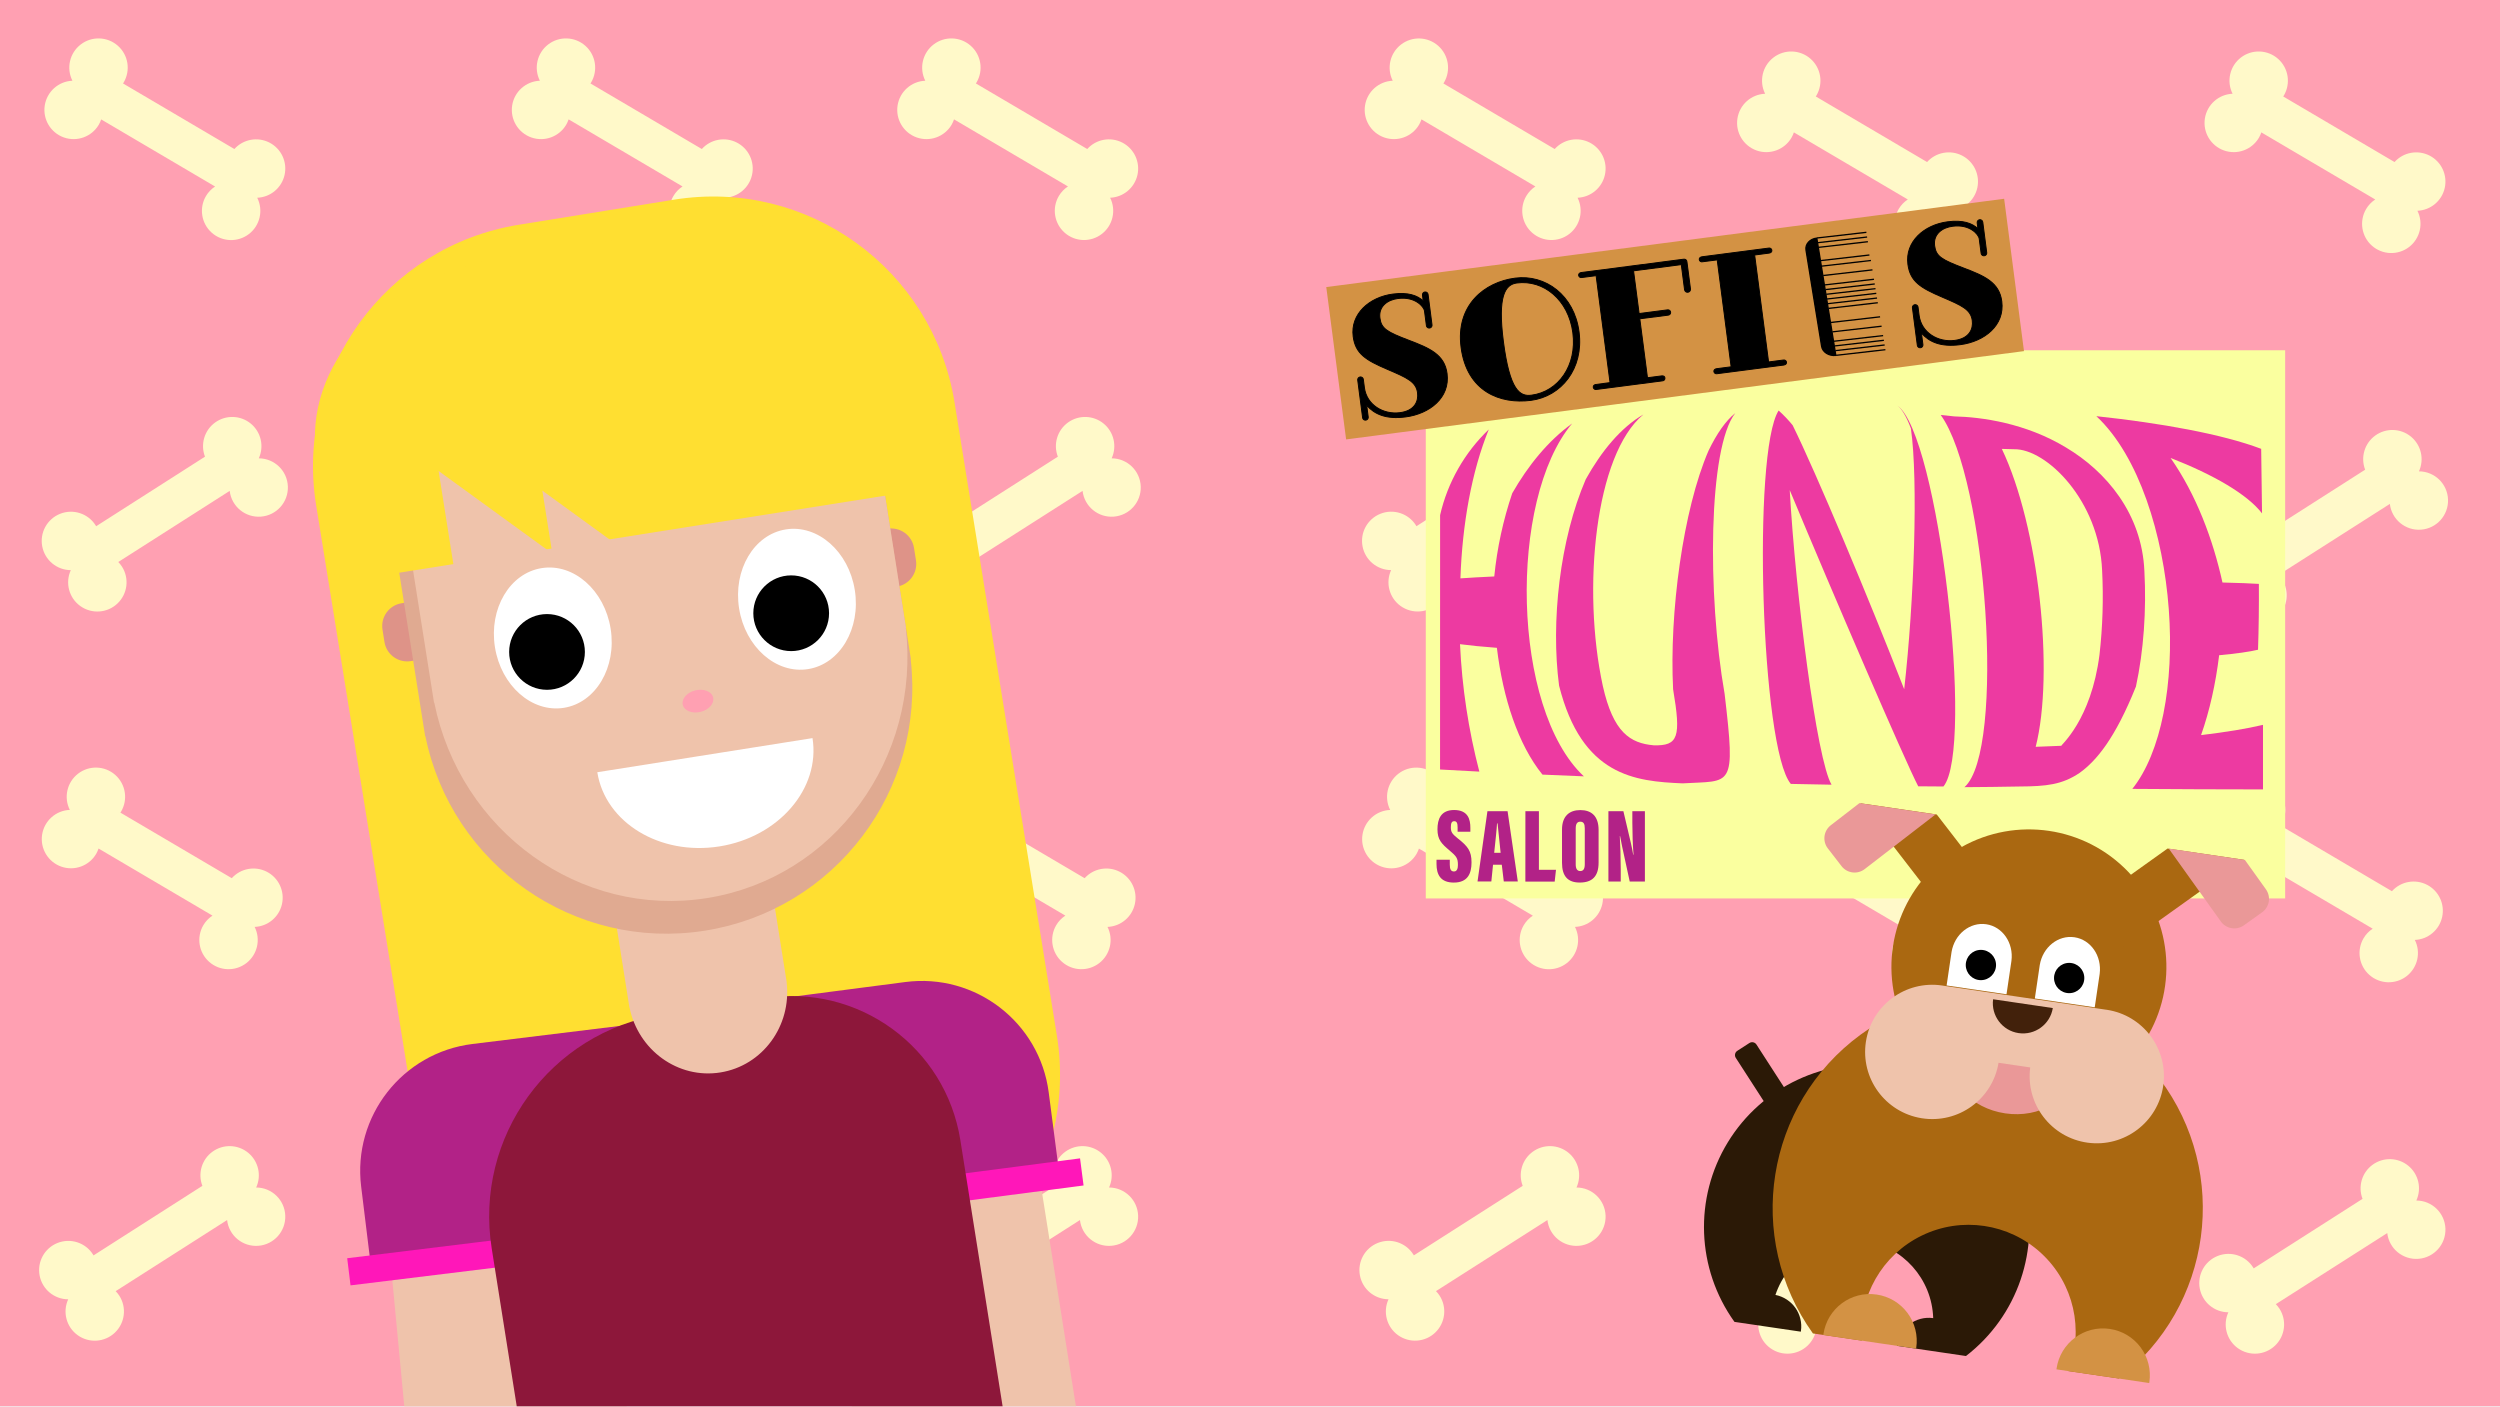
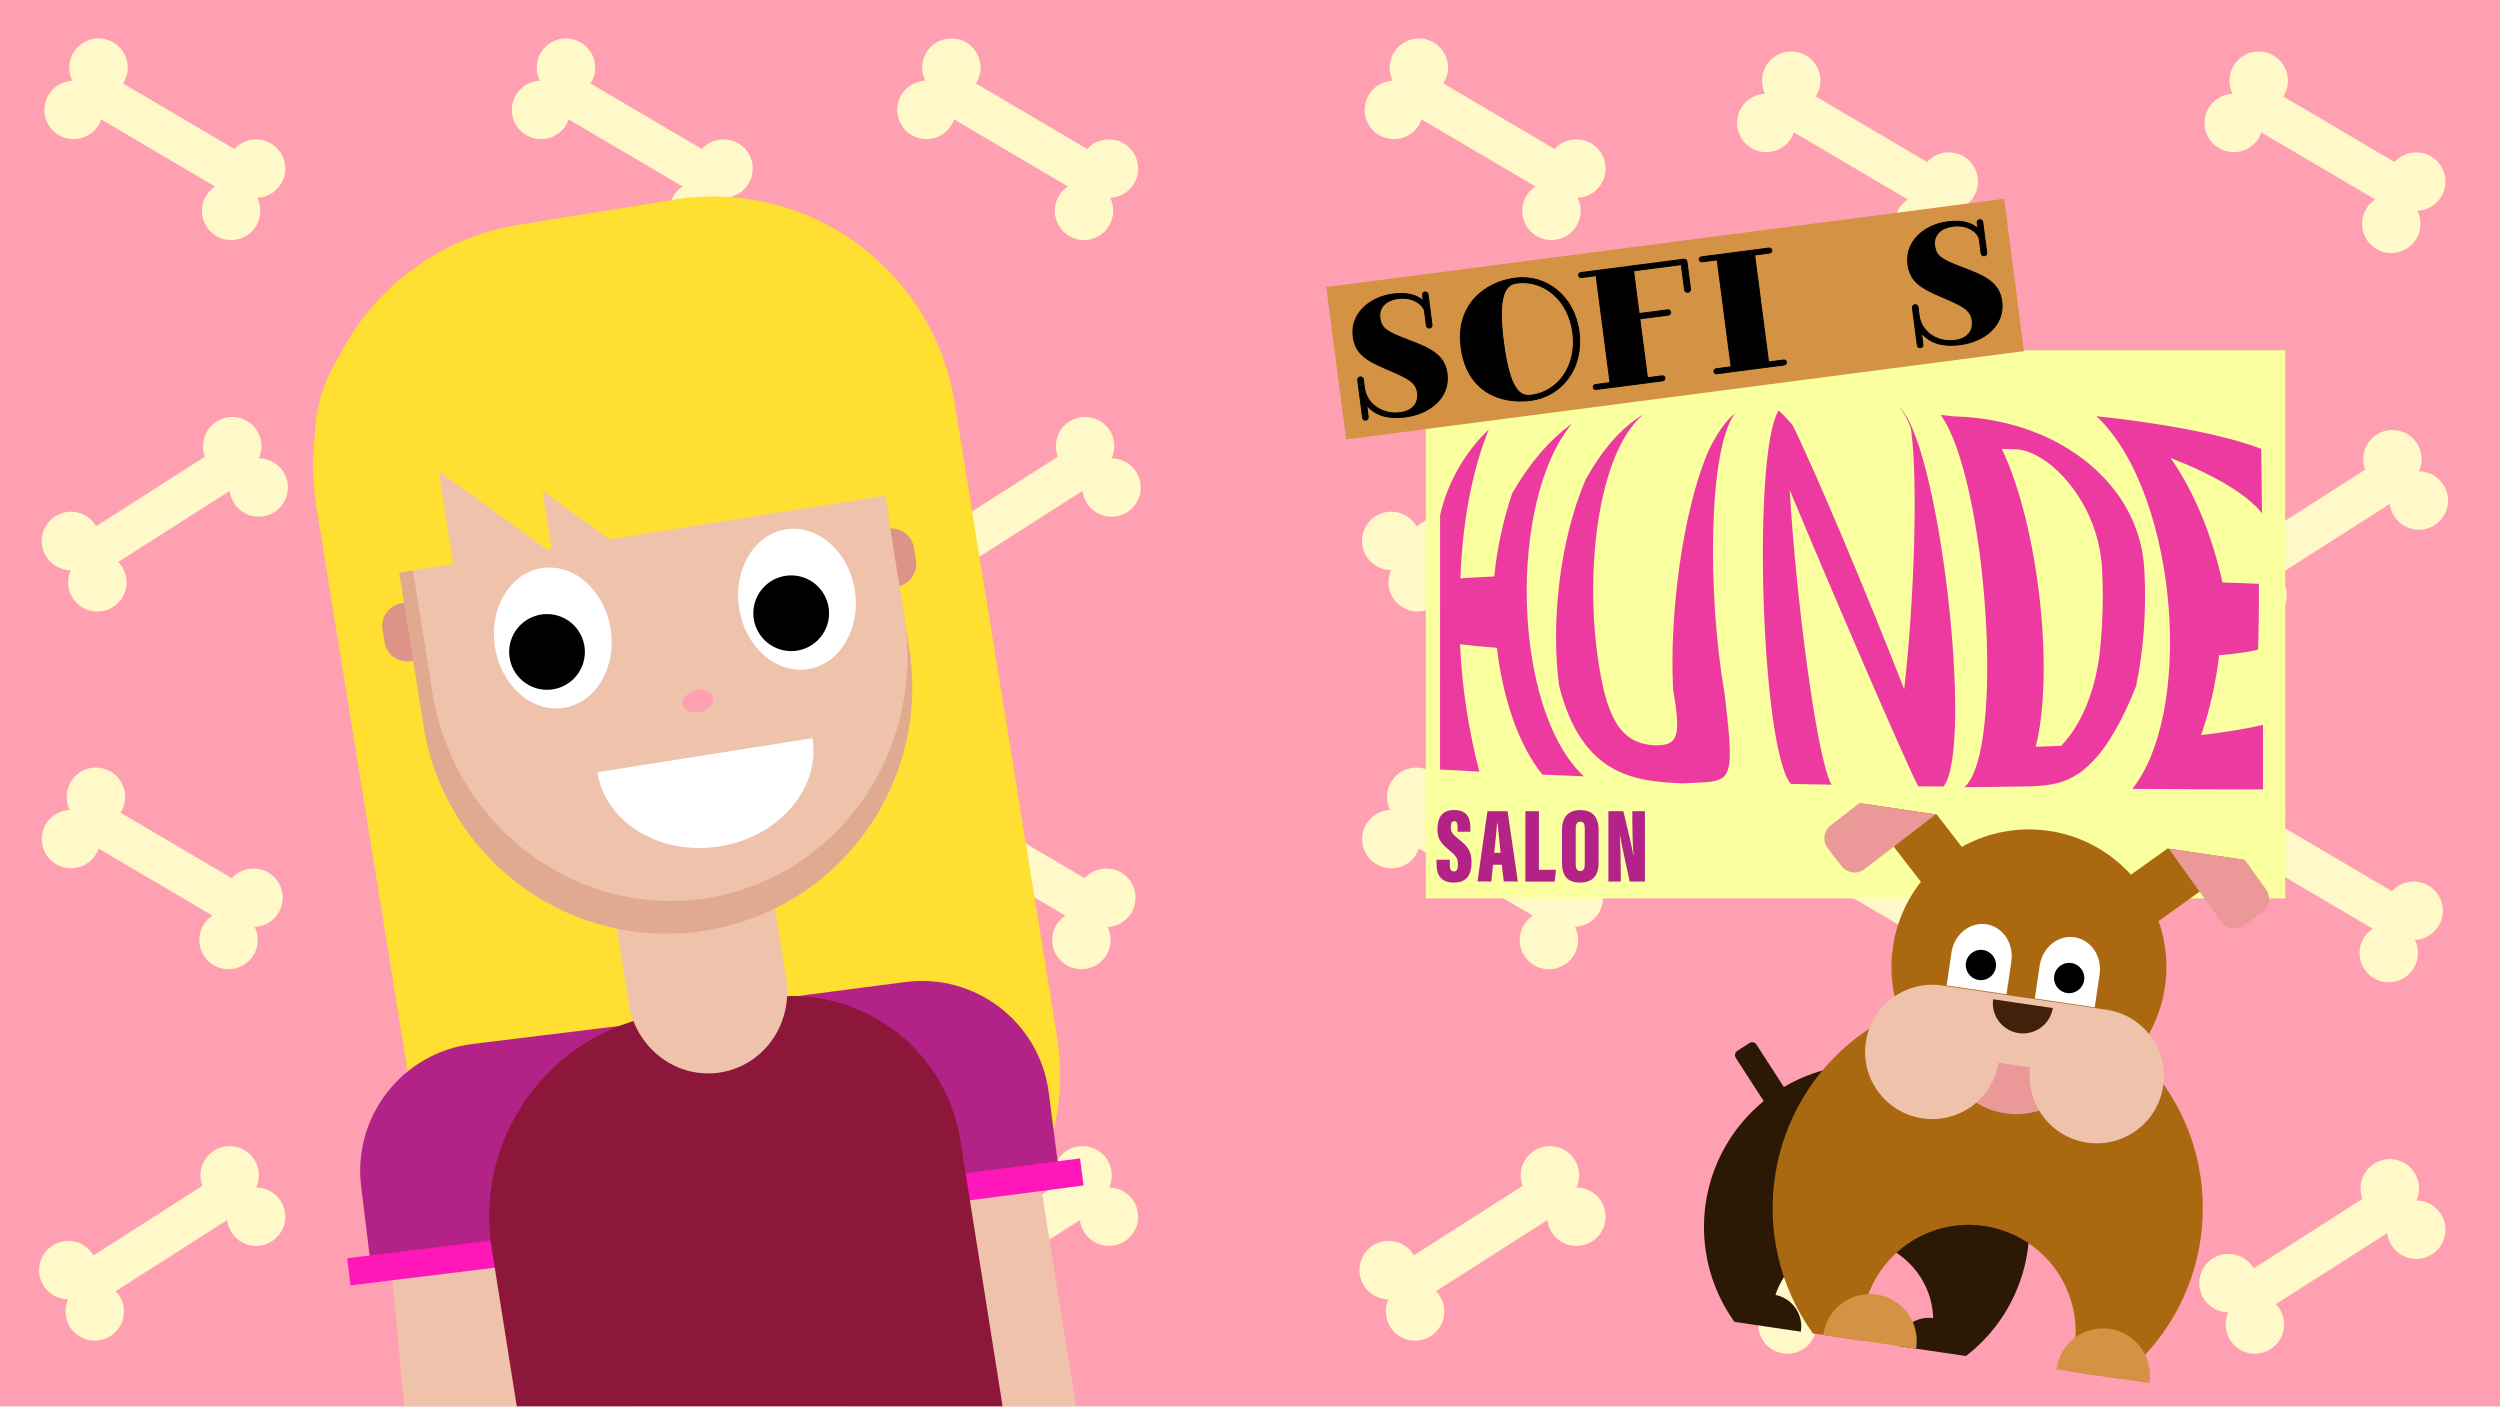
<svg xmlns="http://www.w3.org/2000/svg" id="Layer_1" data-name="Layer 1" width="1920" height="1080" viewBox="0 0 1920 1080">
  <defs>
-     <style>.cls-1{fill:#ffa0b2;}.cls-2{fill:#fff9c9;}.cls-3{fill:#faff9f;}.cls-4{fill:#d39244;}.cls-5{fill:#ffdf31;}.cls-6{fill:#efc3ab;}.cls-7{fill:#b22287;}.cls-8{fill:#ff17b9;}.cls-9{fill:#8d173a;}.cls-10{fill:#de9388;}.cls-11{fill:#e0aa91;}.cls-12{fill:#fff;}.cls-13,.cls-19{stroke:#000;stroke-miterlimit:10;}.cls-13{stroke-width:0.75px;}.cls-14{fill:#ed3aa1;}.cls-15{fill:#2b1906;}.cls-16{fill:#aa6811;}.cls-17{fill:#ea9898;}.cls-18{fill:#42210b;}</style>
+     <style>.cls-1{fill:#ffa0b2;}.cls-2{fill:#fff9c9;}.cls-3{fill:#faff9f;}.cls-4{fill:#d39244;}.cls-5{fill:#ffdf31;}.cls-6{fill:#efc3ab;}.cls-7{fill:#b22287;}.cls-8{fill:#ff17b9;}.cls-9{fill:#8d173a;}.cls-10{fill:#de9388;}.cls-11{fill:#e0aa91;}.cls-12{fill:#fff;}.cls-13{stroke:#000;stroke-miterlimit:10;stroke-width:0.75px;}.cls-14{fill:#ed3aa1;}.cls-15{fill:#2b1906;}.cls-16{fill:#aa6811;}.cls-17{fill:#ea9898;}.cls-18{fill:#42210b;}</style>
  </defs>
  <path class="cls-1" d="M0,0V1080H1920V0Z" />
  <path class="cls-2" d="M197.53,151.87A22.43,22.43,0,1,0,180,114.45L94.47,64.09c.16-.25.35-.48.5-.74A22.43,22.43,0,1,0,55.61,62,22.43,22.43,0,1,0,75.85,95.82a23.15,23.15,0,0,0,1.85-4.11l87.49,51.53a22.19,22.19,0,0,0-7,7.32,22.43,22.43,0,1,0,39.36,1.31Z" />
  <path class="cls-2" d="M198.75,352a22.43,22.43,0,1,0-41.32-1.28L73.82,404.16c-.15-.26-.27-.53-.44-.78a22.43,22.43,0,1,0-19,34.49,22.43,22.43,0,1,0,39.28-2.73,22.72,22.72,0,0,0-2.83-3.52L176.41,377A22.42,22.42,0,1,0,198.75,352Z" />
  <path class="cls-2" d="M195.53,711.87A22.43,22.43,0,1,0,178,674.45L92.47,624.09c.16-.25.35-.48.5-.74A22.43,22.43,0,1,0,53.61,622a22.43,22.43,0,1,0,20.24,33.78,23.15,23.15,0,0,0,1.85-4.11l87.49,51.53a22.19,22.19,0,0,0-7,7.32,22.43,22.43,0,1,0,39.36,1.31Z" />
  <path class="cls-2" d="M196.75,912a22.43,22.43,0,1,0-41.32-1.28L71.82,964.16c-.15-.26-.27-.53-.44-.78a22.43,22.43,0,1,0-19,34.49,22.43,22.43,0,1,0,39.28-2.73,22.72,22.72,0,0,0-2.83-3.52L174.41,937A22.42,22.42,0,1,0,196.75,912Z" />
  <path class="cls-2" d="M556.53,151.87A22.43,22.43,0,1,0,539,114.45L453.47,64.09c.16-.25.35-.48.5-.74A22.43,22.43,0,1,0,414.61,62a22.43,22.43,0,1,0,20.24,33.78,23.15,23.15,0,0,0,1.85-4.11l87.49,51.53a22.19,22.19,0,0,0-7,7.32,22.43,22.43,0,1,0,39.36,1.31Z" />
  <path class="cls-2" d="M557.75,352a22.43,22.43,0,1,0-41.32-1.28l-83.61,53.41c-.15-.26-.27-.53-.44-.78a22.43,22.43,0,1,0-19,34.49,22.43,22.43,0,1,0,39.28-2.73,22.72,22.72,0,0,0-2.83-3.52L535.41,377A22.42,22.42,0,1,0,557.75,352Z" />
  <path class="cls-2" d="M554.53,711.87A22.43,22.43,0,1,0,537,674.45l-85.49-50.36c.16-.25.35-.48.5-.74A22.43,22.43,0,1,0,412.61,622a22.43,22.43,0,1,0,20.24,33.78,23.15,23.15,0,0,0,1.85-4.11l87.49,51.53a22.19,22.19,0,0,0-7,7.32,22.43,22.43,0,1,0,39.36,1.31Z" />
  <path class="cls-2" d="M555.75,912a22.43,22.43,0,1,0-41.32-1.28l-83.61,53.41c-.15-.26-.27-.53-.44-.78a22.43,22.43,0,1,0-19,34.49,22.43,22.43,0,1,0,39.28-2.73,22.72,22.72,0,0,0-2.83-3.52L533.41,937A22.42,22.42,0,1,0,555.75,912Z" />
  <path class="cls-2" d="M852.53,151.87A22.43,22.43,0,1,0,835,114.45L749.47,64.09c.16-.25.35-.48.5-.74A22.43,22.43,0,1,0,710.61,62a22.43,22.43,0,1,0,20.24,33.78,23.15,23.15,0,0,0,1.85-4.11l87.49,51.53a22.19,22.19,0,0,0-7,7.32,22.43,22.43,0,1,0,39.36,1.31Z" />
  <path class="cls-2" d="M853.75,352a22.43,22.43,0,1,0-41.32-1.28l-83.61,53.41c-.15-.26-.27-.53-.44-.78a22.43,22.43,0,1,0-19,34.49,22.43,22.43,0,1,0,39.28-2.73,22.72,22.72,0,0,0-2.83-3.52L831.41,377A22.42,22.42,0,1,0,853.75,352Z" />
  <path class="cls-2" d="M850.53,711.87A22.43,22.43,0,1,0,833,674.45l-85.49-50.36c.16-.25.35-.48.5-.74A22.43,22.43,0,1,0,708.61,622a22.43,22.43,0,1,0,20.24,33.78,23.15,23.15,0,0,0,1.85-4.11l87.49,51.53a22.19,22.19,0,0,0-7,7.32,22.43,22.43,0,1,0,39.36,1.31Z" />
  <path class="cls-2" d="M851.75,912a22.43,22.43,0,1,0-41.32-1.28l-83.61,53.41c-.15-.26-.27-.53-.44-.78a22.43,22.43,0,1,0-19,34.49,22.43,22.43,0,1,0,39.28-2.73,22.72,22.72,0,0,0-2.83-3.52L829.41,937A22.42,22.42,0,1,0,851.75,912Z" />
  <path class="cls-2" d="M1211.53,151.87A22.43,22.43,0,1,0,1194,114.45l-85.49-50.36c.16-.25.35-.48.5-.74A22.43,22.43,0,1,0,1069.61,62a22.43,22.43,0,1,0,20.24,33.78,23.15,23.15,0,0,0,1.85-4.11l87.49,51.53a22.19,22.19,0,0,0-7,7.32,22.43,22.43,0,1,0,39.36,1.31Z" />
  <path class="cls-2" d="M1212.75,352a22.43,22.43,0,1,0-41.32-1.28l-83.61,53.41c-.15-.26-.27-.53-.44-.78a22.43,22.43,0,1,0-19,34.49,22.43,22.43,0,1,0,39.28-2.73,22.72,22.72,0,0,0-2.83-3.52L1190.41,377A22.42,22.42,0,1,0,1212.75,352Z" />
  <path class="cls-2" d="M1209.53,711.87A22.43,22.43,0,1,0,1192,674.45l-85.49-50.36c.16-.25.35-.48.5-.74a22.43,22.43,0,1,0-39.36-1.31,22.43,22.43,0,1,0,20.24,33.78,23.15,23.15,0,0,0,1.85-4.11l87.49,51.53a22.19,22.19,0,0,0-7,7.32,22.43,22.43,0,1,0,39.36,1.31Z" />
  <path class="cls-2" d="M1210.75,912a22.43,22.43,0,1,0-41.32-1.28l-83.61,53.41c-.15-.26-.27-.53-.44-.78a22.43,22.43,0,1,0-19,34.49,22.43,22.43,0,1,0,39.28-2.73,22.72,22.72,0,0,0-2.83-3.52L1188.41,937A22.42,22.42,0,1,0,1210.75,912Z" />
  <path class="cls-2" d="M1497.53,161.87A22.43,22.43,0,1,0,1480,124.45l-85.49-50.36c.16-.25.35-.48.5-.74A22.43,22.43,0,1,0,1355.61,72a22.43,22.43,0,1,0,20.24,33.78,23.15,23.15,0,0,0,1.85-4.11l87.49,51.53a22.19,22.19,0,0,0-7,7.32,22.43,22.43,0,1,0,39.36,1.31Z" />
  <path class="cls-2" d="M1498.75,362a22.43,22.43,0,1,0-41.32-1.28l-83.61,53.41c-.15-.26-.27-.53-.44-.78a22.43,22.43,0,1,0-19,34.49,22.43,22.43,0,1,0,39.28-2.73,22.72,22.72,0,0,0-2.83-3.52L1476.41,387A22.42,22.42,0,1,0,1498.75,362Z" />
  <path class="cls-2" d="M1495.53,721.87A22.43,22.43,0,1,0,1478,684.45l-85.49-50.36c.16-.25.35-.48.5-.74a22.43,22.43,0,1,0-39.36-1.31,22.43,22.43,0,1,0,20.24,33.78,23.15,23.15,0,0,0,1.85-4.11l87.49,51.53a22.19,22.19,0,0,0-7,7.32,22.43,22.43,0,1,0,39.36,1.31Z" />
  <path class="cls-2" d="M1496.75,922a22.43,22.43,0,1,0-41.32-1.28l-83.61,53.41c-.15-.26-.27-.53-.44-.78a22.43,22.43,0,1,0-19,34.49,22.43,22.43,0,1,0,39.28-2.73,22.72,22.72,0,0,0-2.83-3.52L1474.41,947A22.42,22.42,0,1,0,1496.75,922Z" />
  <path class="cls-2" d="M1856.53,161.87A22.43,22.43,0,1,0,1839,124.45l-85.49-50.36c.16-.25.35-.48.5-.74A22.43,22.43,0,1,0,1714.61,72a22.43,22.43,0,1,0,20.24,33.78,23.15,23.15,0,0,0,1.85-4.11l87.49,51.53a22.19,22.19,0,0,0-7,7.32,22.43,22.43,0,1,0,39.36,1.31Z" />
  <path class="cls-2" d="M1857.75,362a22.43,22.43,0,1,0-41.32-1.28l-83.61,53.41c-.15-.26-.27-.53-.44-.78a22.43,22.43,0,1,0-19,34.49,22.43,22.43,0,1,0,39.28-2.73,22.72,22.72,0,0,0-2.83-3.52L1835.41,387A22.42,22.42,0,1,0,1857.75,362Z" />
  <path class="cls-2" d="M1854.53,721.87A22.43,22.43,0,1,0,1837,684.45l-85.49-50.36c.16-.25.35-.48.5-.74a22.43,22.43,0,1,0-39.36-1.31,22.43,22.43,0,1,0,20.24,33.78,23.15,23.15,0,0,0,1.85-4.11l87.49,51.53a22.19,22.19,0,0,0-7,7.32,22.43,22.43,0,1,0,39.36,1.31Z" />
  <path class="cls-2" d="M1855.75,922a22.43,22.43,0,1,0-41.32-1.28l-83.61,53.41c-.15-.26-.27-.53-.44-.78a22.43,22.43,0,1,0-19,34.49,22.43,22.43,0,1,0,39.28-2.73,22.72,22.72,0,0,0-2.83-3.52L1833.41,947A22.42,22.42,0,1,0,1855.75,922Z" />
  <rect class="cls-3" x="1095" y="269" width="660" height="421" />
  <rect class="cls-4" x="1024" y="186" width="525" height="118" transform="translate(-20.87 168.25) rotate(-7.42)" />
  <rect class="cls-5" x="276.38" y="159.09" width="495.2" height="866.11" rx="187.39" transform="matrix(0.99, -0.16, 0.16, 0.99, -86.24, 89.33)" />
  <path class="cls-6" d="M654.17,1080,615.35,835.09l88.17-14a80.73,80.73,0,0,1,92.37,67.1L826.29,1080" />
  <path class="cls-7" d="M579.47,755.3H705.91a98.24,98.24,0,0,1,98.24,98.24V917.3a0,0,0,0,1,0,0H579.47a0,0,0,0,1,0,0v-162A0,0,0,0,1,579.47,755.3Z" transform="translate(-102.24 96.38) rotate(-7.42)" />
  <rect class="cls-8" x="561" y="907" width="271" height="21" transform="translate(-112.69 97.66) rotate(-7.42)" />
  <path class="cls-6" d="M311.33,1080H481.24L460.43,860.28l-88.87,8.42a80.73,80.73,0,0,0-72.76,88L310.48,1080Z" />
  <path class="cls-7" d="M274.34,799.49H499a0,0,0,0,1,0,0v63.76a98.24,98.24,0,0,1-98.24,98.24H274.34a0,0,0,0,1,0,0v-162A0,0,0,0,1,274.34,799.49Z" transform="translate(877.71 1707.34) rotate(173.01)" />
  <rect class="cls-8" x="266.86" y="949.8" width="271" height="21" transform="translate(918.65 1864.45) rotate(173.01)" />
  <path class="cls-9" d="M396.85,1080,377.63,958.75A157,157,0,0,1,508.08,779.17L587.4,766.6A131.23,131.23,0,0,1,737.56,875.66L770,1080" />
  <path class="cls-6" d="M472.1,702.43l11.28,71.21h.07c6.64,32.94,37.32,55.19,69.79,50S608,787.88,604.15,754.5h.06l-11.29-71.21Z" />
  <rect class="cls-10" x="631.69" y="408.67" width="71.44" height="45.02" rx="17.7" transform="translate(-59.27 109.8) rotate(-9.01)" />
  <rect class="cls-10" x="294.04" y="460.21" width="71.44" height="45.02" rx="17.7" transform="translate(-71.5 57.57) rotate(-9.01)" />
  <path class="cls-11" d="M292.67,351.85l33.86,213.62.19,0c20.06,98.8,114.42,165.18,214.7,149.28s169.5-108.19,158-208.36l.19,0L665.78,292.72Z" />
  <path class="cls-6" d="M299.47,326l33.86,213.62.19,0c19.93,98.82,112,165.57,209.39,150.12S707.22,582.34,695.62,482.2l.18,0L662,268.55Z" />
  <path class="cls-5" d="M727.08,373.17,712,277.84c-11.2-70.67-90.76-116.78-177.71-103l-153.94,24.4C293.38,213,232,281.48,243.17,352.14l15.11,95.33Z" />
  <polyline class="cls-6" points="336.84 361.7 349.1 439.02 426.42 426.77" />
  <polyline class="cls-6" points="416.52 376.81 424.49 427.08 474.75 419.11" />
  <path class="cls-12" d="M552.48,650.05c45.64-7.23,77.67-44.47,71.53-83.18l-165.28,26.2C464.86,631.77,506.84,657.29,552.48,650.05Z" />
  <ellipse class="cls-12" cx="612.04" cy="460.27" rx="44.99" ry="54.32" transform="translate(-64.51 101.49) rotate(-9.01)" />
  <circle cx="607.63" cy="470.97" r="29.08" />
  <ellipse class="cls-12" cx="424.52" cy="489.99" rx="44.99" ry="54.32" transform="translate(-71.47 72.5) rotate(-9.01)" />
  <circle cx="420.11" cy="500.69" r="29.08" />
  <ellipse class="cls-1" cx="536" cy="538.5" rx="12" ry="8.5" transform="translate(-112.33 142.34) rotate(-13.71)" />
  <path class="cls-13" d="M1047.86,297.72c1.73,13.29,14.53,20.87,27.34,19.21,11.25-1.47,14.33-8.69,13.47-15.27-1.1-8.5-8-11.51-23-17.94-16.88-7.18-24.71-12.12-26.43-25.29-2.24-17.24,12.38-30.22,30.46-32.58,11.85-1.54,18.77,1.09,23.32,5.24l-.57-4.43a2.17,2.17,0,0,1,4.31-.56l3,23.22a2.18,2.18,0,1,1-4.31.57l-1.43-11c-.45-3.47-7.32-11.34-20.37-9.64-8,1-15.05,6-13.88,15,1.06,8.14,5.28,10.63,22.19,17.07,16,6.07,27.49,11,29.39,25.63,2.41,18.44-13.39,30.85-31.83,33.25-15.32,2-24-2.23-29.89-8.89l1.14,8.74a2.18,2.18,0,1,1-4.31.56l-3.71-28.49a2.18,2.18,0,1,1,4.31-.56Z" />
  <path class="cls-13" d="M1212.72,254.94c3.7,28.37-13.87,49.53-36.86,52.52-23.7,3.09-49.33-6.72-53.76-40.72-4.23-32.44,18.07-50.07,41.53-53.13C1186.74,210.6,1209,226.57,1212.72,254.94Zm-4.78.62c-3.29-25.26-22.38-40.91-43-38.23-9,1.17-14.91,9.86-10.31,45.17,4.87,37.35,12.56,42.19,21.54,41C1196.79,300.84,1211.23,280.82,1207.94,255.56Z" />
  <path class="cls-13" d="M1259.37,244.84l5.89,45.26,10.9-1.42c1.31-.17,2.35.3,2.51,1.5a2,2,0,0,1-2,2.33l-50.52,6.58a2,2,0,0,1-2.53-1.62c-.15-1.2.71-2,2-2.21l10.89-1.42-10.7-82.13-10.89,1.42a2,2,0,0,1-2.53-1.61c-.15-1.2.71-2.05,2-2.22L1293,199.07a2.09,2.09,0,0,1,2.57,2l2.72,20.83a2.29,2.29,0,1,1-4.55.59l-2.51-19.27L1254.56,208l4.28,32.8,21.91-2.85a2.05,2.05,0,0,1,.53,4.07Z" />
  <path class="cls-13" d="M1347.57,195.85l10.7,82.13,11.26-1.47a2,2,0,0,1,2.52,1.62c.16,1.2-.71,2-2,2.21L1318.79,287a2,2,0,0,1-2.53-1.62c-.15-1.2.71-2,2-2.21l11.25-1.47-10.7-82.12-11.25,1.46a2,2,0,0,1-2.53-1.61c-.15-1.2.71-2,2-2.22l51.24-6.67a2,2,0,0,1,2.52,1.62c.16,1.19-.71,2-2,2.21Z" />
  <path class="cls-13" d="M1473.88,242.22c1.73,13.29,14.53,20.88,27.34,19.21,11.26-1.47,14.33-8.69,13.47-15.27-1.1-8.5-8-11.51-23-17.94-16.88-7.18-24.71-12.12-26.43-25.29-2.24-17.24,12.38-30.22,30.46-32.58,11.85-1.54,18.77,1.09,23.33,5.24l-.58-4.43a2.17,2.17,0,0,1,4.31-.56l3,23.22a2.18,2.18,0,1,1-4.31.57l-1.43-11c-.45-3.47-7.32-11.34-20.37-9.64-8,1-15.05,6-13.88,15,1.06,8.14,5.28,10.63,22.19,17.07,16,6.07,27.49,11,29.39,25.63,2.41,18.44-13.39,30.85-31.82,33.25-15.33,2-24-2.23-29.89-8.89l1.13,8.74a2.17,2.17,0,1,1-4.3.56l-3.72-28.49a2.18,2.18,0,1,1,4.31-.56Z" />
  <path class="cls-14" d="M1106,395.6a131.9,131.9,0,0,1,37.39-65.79c-13.2,32.33-20.35,73-21.79,114.38,7-.51,15.75-1,26-1.47a288.21,288.21,0,0,1,13.8-63.9c12-21,27.37-40.14,46-53.59-49.16,58.5-46.56,219.07,9,271q-16-.64-31.8-1.33c-18.64-23-30.3-58.63-35-97.37-11.2-.84-20.74-1.78-28.31-2.8a473.84,473.84,0,0,0,14.84,97.87q-15.27-.78-30.17-1.62Z" />
  <path class="cls-14" d="M1197.37,526.56c-6.44-49,.52-112.06,20.49-158.46,12.11-21.72,27-39.77,44.29-49.8-37.12,30.61-47.33,134-31.19,208.48,8,35.77,21,44,39.11,45.62,18.91.5,21.09-6.27,14.88-43-3-58.29,7.57-138,27.25-183.38,6.22-12.84,13.11-22.88,20.48-28.74-20.72,26.28-21.6,139-8.17,215.64,8.64,73.42,5.58,66.43-32.26,68.7C1255.61,600.09,1214.88,596,1197.37,526.56Z" />
  <path class="cls-14" d="M1366,315.28a106.75,106.75,0,0,1,10.74,11.26c17.73,35.84,58.58,133.2,85.68,202.81,7.66-67.42,10.84-160.63,5.15-200.33-3.35-8.86-6.88-15-10.52-17.67,31.7,21.67,59.46,263.37,35.52,292.67l-19.38-.14c-10.13-19.35-65.57-148-98.68-227.48,4.47,79.42,20.75,207.25,32.13,226.25q-15.66-.28-31.3-.61C1352.46,575,1345.62,347.21,1366,315.28Z" />
  <path class="cls-14" d="M1490.46,318.69c3.47.35,7,.73,10.45,1.11,20.78.46,54.83,5.1,85.79,23.89,30.7,18.27,58.31,50.7,60.19,94.88,1.62,30.09-.54,61.14-6.49,88.69-15.92,39.72-30.27,57-43.33,66.36-13.43,9.06-25.58,10.28-45.57,10.4-14.32.28-28.62.44-42.8.53C1540.45,576.56,1525.77,367.43,1490.46,318.69Zm92.67,254.08c-.63-.44,22.86-19.46,29.29-70a395.12,395.12,0,0,0,2-64.69c-2.2-53.56-42.83-93.61-67.67-93.07l-9.34-.25c28.44,59.48,40.45,172.17,26,228.79Q1573.41,573.17,1583.13,572.77Z" />
  <path class="cls-14" d="M1610,319.63c49.69,5.32,96.61,13.73,126.59,25.08q.42,24.69.65,49.55c-11.31-14.63-37.14-29.64-70.24-42.55,19.75,28.23,32.59,62.71,39.86,95.66,12.78.32,22.35.67,27.95,1.06.13,16.88-.09,33.78-.64,50.56-6.49,1.57-16.67,3-29.87,4.23-2.66,21.8-7.29,42.69-13.88,61.33,18.92-2.25,35-4.87,47.56-7.86v49.58c-32.9,0-66.42-.18-100.36-.41,22.14-27.62,32.3-80.68,28-138C1661.45,411.13,1642.8,350.15,1610,319.63Z" />
  <rect class="cls-15" x="1352.88" y="796.99" width="18.89" height="86.43" rx="3.93" transform="translate(-237.92 873.19) rotate(-32.84)" />
  <path class="cls-15" d="M1451.85,818.79a124.94,124.94,0,0,0-119.78,196.42l2.18.32,26.24,3.87,22.54,3.32c0-.15.06-.31.08-.46a24.64,24.64,0,0,0-19.58-27.76,62.22,62.22,0,0,1,121.17,17.81,24.67,24.67,0,0,0-27.78,20.83l-.06.46,23.57,3.48,25.22,3.72,4.22.62a125,125,0,0,0-58-222.63Z" />
  <path class="cls-16" d="M1429.9,1029.63A82.25,82.25,0,1,1,1588.42,1053l38.91,5.74a165.18,165.18,0,1,0-235-34.65Z" />
  <path class="cls-4" d="M1441.29,994.21a36,36,0,0,0-40.88,30.38c0,.23-.06.45-.08.68l71.23,10.5.12-.67A36,36,0,0,0,1441.29,994.21Z" />
  <path class="cls-4" d="M1620.33,1020.61a36,36,0,0,0-40.88,30.38c0,.22-.06.45-.09.67l71.24,10.51c0-.23.08-.45.11-.67A36,36,0,0,0,1620.33,1020.61Z" />
  <ellipse class="cls-17" cx="1545.66" cy="816.14" rx="39.29" ry="48.29" transform="translate(512.8 2226.23) rotate(-81.61)" />
  <path class="cls-16" d="M1648,798.13a105.59,105.59,0,1,0-191.8-28.28Z" />
  <path class="cls-6" d="M1617.84,775.49l-.82-.1v0L1492.33,757v0l-.8-.14a51.57,51.57,0,1,0,43.35,59.35l24.33,3.58a51.56,51.56,0,1,0,58.64-44.3Z" />
  <polygon class="cls-16" points="1428.61 616.87 1506.26 717.45 1538.92 692.24 1487.44 625.54 1428.61 616.87" />
  <path class="cls-17" d="M1428.05,616.79l-22,17a12.67,12.67,0,0,0-2.29,17.76l10.54,13.64a12.66,12.66,0,0,0,17.76,2.29l54.45-42Z" />
  <polygon class="cls-16" points="1723.52 660.35 1620.16 734.25 1596.16 700.67 1664.69 651.67 1723.52 660.35" />
  <path class="cls-17" d="M1724.08,660.43,1740.23,683a12.66,12.66,0,0,1-2.94,17.66l-14,10a12.67,12.67,0,0,1-17.67-2.94l-40-56Z" />
  <path class="cls-18" d="M1530.7,767.43a23.18,23.18,0,0,0,45.86,6.76Z" />
  <path class="cls-12" d="M1541,763.61l3.79-25.69h0c1.78-13.72-6.8-26.25-19.35-28.1s-24.39,7.67-26.65,21.32h0l-3.79,25.7Z" />
  <circle cx="1521.33" cy="741.13" r="11.63" />
  <path class="cls-12" d="M1608.76,773.61l3.79-25.7h0c1.77-13.73-6.8-26.25-19.36-28.1s-24.39,7.66-26.65,21.32h0l-3.79,25.69Z" />
  <circle cx="1589.12" cy="751.12" r="11.63" />
  <path class="cls-7" d="M1113.44,660.3v3.81c0,3.48.89,5.18,3.24,5.18s3-2.43,3-5c0-5.1-1-6.56-6.48-11.18-6.15-5.18-9.23-8.26-9.23-16.19,0-7.7,2.51-14.83,12.8-14.83,10.85,0,12.47,7.46,12.47,13.61v3.08h-9.8v-3.24c0-3.24-.57-4.86-2.59-4.86s-2.59,1.62-2.59,4.7c0,3.24.65,4.86,5.1,8.34,7.94,6.24,10.77,9.8,10.77,18.63,0,8.5-2.91,15.47-13.6,15.47-10.29,0-13.29-6.24-13.29-14.26V660.3Z" />
  <path class="cls-7" d="M1146.65,664.11l-1.3,12.88h-10.61l7.61-54h15.47l7.86,54h-10.77l-1.54-12.88Zm5.83-9.15c-.73-6.89-1.78-17.42-2.35-22.6h-.41c-.16,3.73-1.45,15.87-2.18,22.6Z" />
  <path class="cls-7" d="M1171.51,623h10.37v45H1195l-1,9.07h-22.52Z" />
  <path class="cls-7" d="M1227.72,637.38v25.11c0,10.69-5,15.31-14.49,15.31-9,0-13.61-4.7-13.61-15.23V637.14c0-10.45,5.75-15,14.09-15S1227.72,626.61,1227.72,637.38Zm-17.57-1.13v27.62c0,3.32,1.13,5.1,3.48,5.1s3.48-1.62,3.48-5.18V636.17c0-3.41-.89-5.11-3.48-5.11C1211.36,631.06,1210.15,632.6,1210.15,636.25Z" />
  <path class="cls-7" d="M1235.26,677V623h11.5l5.59,23.74c.81,3.24,1.54,7.29,1.94,9.72h.25c-.57-7.21-.9-17-.9-24.63V623h9.64v54h-11.66l-5.83-26.89c-.57-2.68-1.14-6.24-1.54-7.94H1244c.4,6.32.73,17.09.73,25.59V677Z" />
-   <line class="cls-19" x1="1443.9" y1="243.32" x2="1406.05" y2="247.66" />
-   <line class="cls-19" x1="1445.07" y1="250.53" x2="1407.22" y2="254.87" />
-   <line class="cls-19" x1="1446.24" y1="257.74" x2="1408.39" y2="262.08" />
-   <line class="cls-19" x1="1446.83" y1="261.34" x2="1408.98" y2="265.68" />
-   <line class="cls-19" x1="1447.41" y1="264.95" x2="1409.56" y2="269.29" />
-   <line class="cls-19" x1="1448" y1="268.55" x2="1410.15" y2="272.89" />
-   <line class="cls-19" x1="1439.22" y1="214.47" x2="1401.37" y2="218.81" />
-   <line class="cls-19" x1="1439.81" y1="218.08" x2="1401.95" y2="222.42" />
-   <line class="cls-19" x1="1440.39" y1="221.68" x2="1402.54" y2="226.02" />
-   <line class="cls-19" x1="1440.98" y1="225.29" x2="1403.13" y2="229.63" />
-   <line class="cls-19" x1="1441.56" y1="228.9" x2="1403.71" y2="233.23" />
-   <line class="cls-19" x1="1442.15" y1="232.5" x2="1404.3" y2="236.84" />
-   <line class="cls-19" x1="1433.37" y1="178.42" x2="1395.52" y2="182.76" />
-   <line class="cls-19" x1="1433.95" y1="182.03" x2="1396.1" y2="186.37" />
-   <line class="cls-19" x1="1434.54" y1="185.63" x2="1396.69" y2="189.97" />
-   <line class="cls-19" x1="1435.71" y1="195.84" x2="1397.86" y2="200.18" />
-   <line class="cls-19" x1="1436.88" y1="200.05" x2="1399.03" y2="204.39" />
-   <line class="cls-19" x1="1438.05" y1="207.26" x2="1400.2" y2="211.6" />
-   <path class="cls-19" d="M1399,266l-12-74c-.72-4.45,3-8.55,8.29-9.16h0l14.63,90.13h0C1404.58,273.53,1399.7,270.41,1399,266Z" />
</svg>
